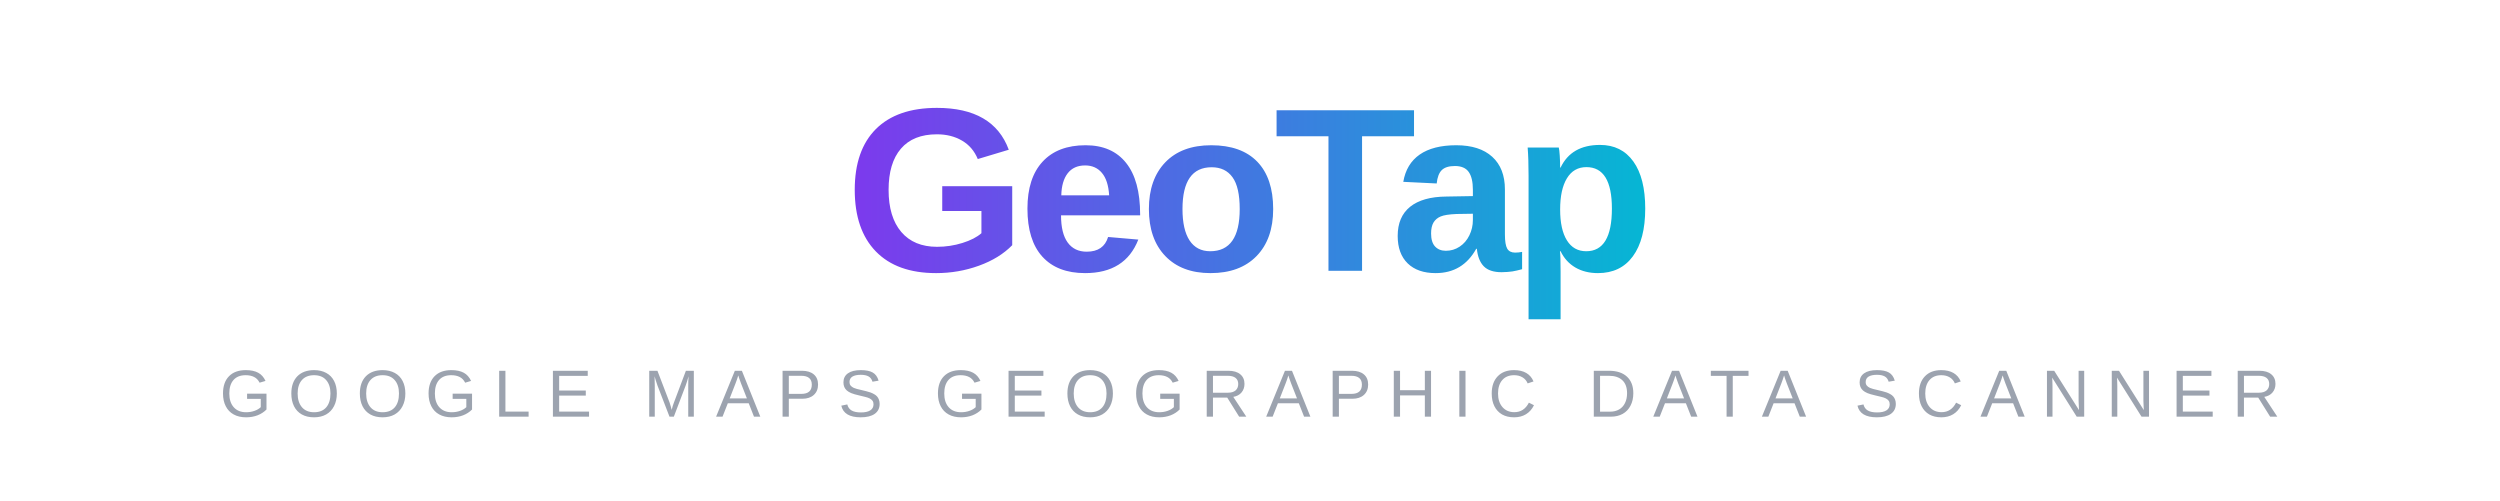
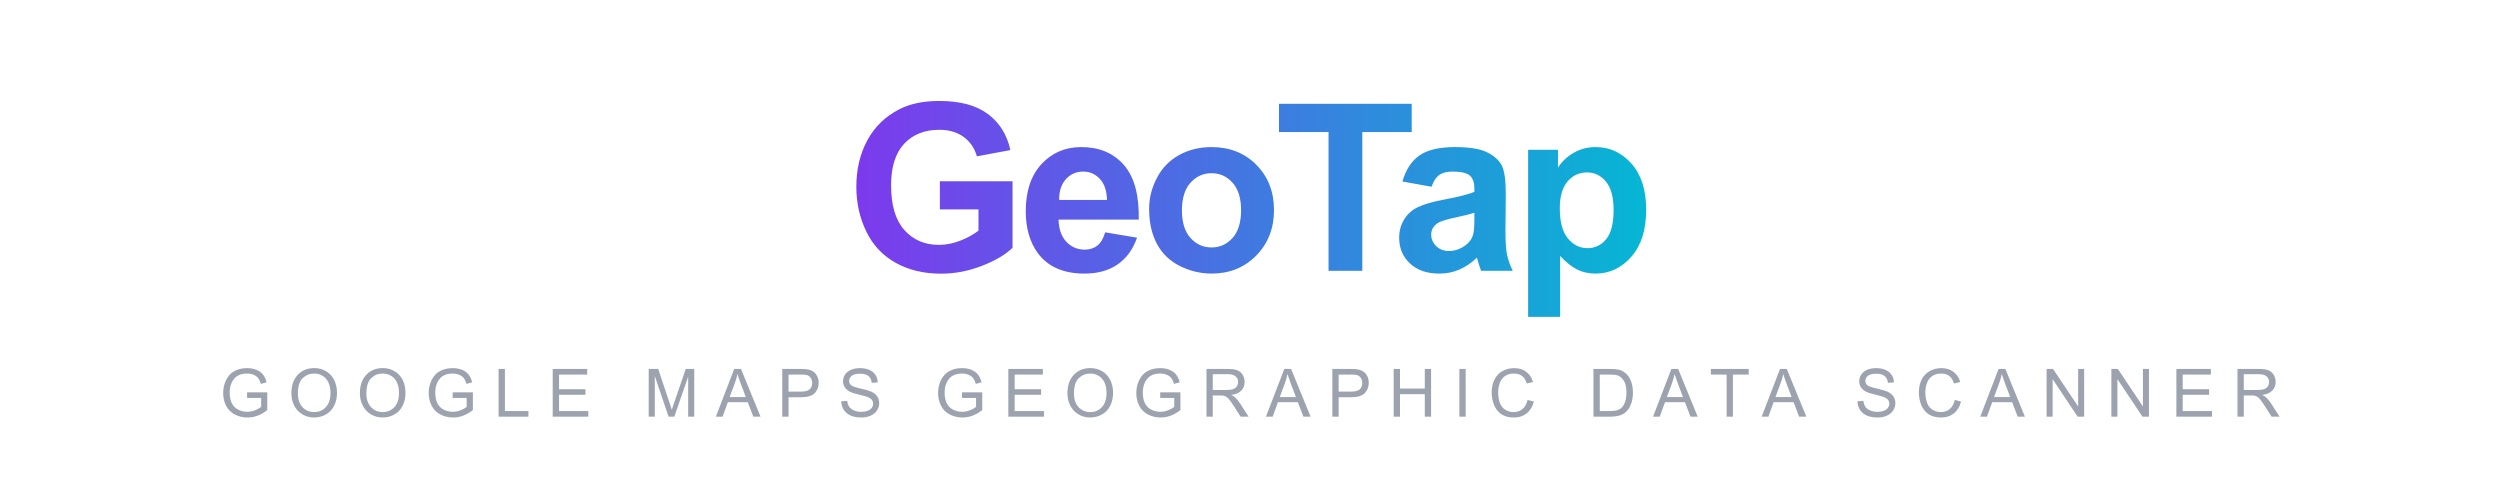
<svg xmlns="http://www.w3.org/2000/svg" viewBox="0 0 600 120">
  <defs>
    <linearGradient id="grad" x1="0%" y1="0%" x2="100%" y2="0%">
      <stop offset="0%" style="stop-color:#7C3AED;stop-opacity:1" />
      <stop offset="100%" style="stop-color:#06B6D4;stop-opacity:1" />
    </linearGradient>
  </defs>
-   <text x="300" y="65" font-family="Arial, Helvetica, sans-serif" font-size="56" font-weight="800" fill="url(#grad)" text-anchor="middle" letter-spacing="-2">GeoTap</text>
-   <text x="300" y="100" font-family="Arial, Helvetica, sans-serif" font-size="16" fill="#9CA3AF" text-anchor="middle" letter-spacing="4">GOOGLE MAPS GEOGRAPHIC DATA SCANNER</text>
+   <path d="M234.84 50.26L225.57 50.26L225.57 43.51L243.01 43.51L243.01 59.48Q240.47 61.94 235.64 63.81Q230.82 65.68 225.87 65.68L225.87 65.68Q219.58 65.68 214.90 63.04Q210.23 60.41 207.88 55.50Q205.52 50.59 205.52 44.82L205.52 44.82Q205.52 38.56 208.15 33.69Q210.77 28.82 215.83 26.23L215.83 26.23Q219.69 24.23 225.43 24.23L225.43 24.23Q232.89 24.23 237.09 27.36Q241.29 30.49 242.49 36.02L242.49 36.02L234.45 37.52Q233.61 34.57 231.27 32.86Q228.93 31.15 225.43 31.15L225.43 31.15Q220.13 31.15 216.99 34.51Q213.86 37.88 213.86 44.49L213.86 44.49Q213.86 51.63 217.04 55.20Q220.21 58.77 225.35 58.77L225.35 58.77Q227.89 58.77 230.45 57.77Q233.00 56.77 234.84 55.35L234.84 55.35L234.84 50.26Z M265.24 55.76L265.24 55.76L272.89 57.04Q271.42 61.25 268.23 63.46Q265.05 65.66 260.26 65.66L260.26 65.66Q252.69 65.66 249.05 60.71L249.05 60.71Q246.18 56.74 246.18 50.70L246.18 50.70Q246.18 43.48 249.95 39.39Q253.73 35.30 259.50 35.30L259.50 35.30Q265.98 35.30 269.72 39.58Q273.47 43.86 273.30 52.70L273.30 52.70L254.05 52.70Q254.14 56.11 255.91 58.01Q257.69 59.91 260.34 59.91L260.34 59.91Q262.15 59.91 263.38 58.93Q264.61 57.95 265.24 55.76ZM254.19 47.99L265.68 47.99Q265.59 44.66 263.95 42.92Q262.31 41.18 259.96 41.18L259.96 41.18Q257.45 41.18 255.80 43.02L255.80 43.02Q254.16 44.85 254.19 47.99L254.19 47.99Z M275.79 50.07L275.79 50.07Q275.79 46.24 277.68 42.66Q279.56 39.08 283.02 37.19Q286.48 35.30 290.75 35.30L290.75 35.30Q297.34 35.30 301.55 39.58Q305.76 43.86 305.76 50.40L305.76 50.40Q305.76 56.99 301.51 61.32Q297.25 65.66 290.80 65.66L290.80 65.66Q286.81 65.66 283.19 63.85Q279.56 62.05 277.68 58.56Q275.79 55.07 275.79 50.07ZM283.66 50.48L283.66 50.48Q283.66 54.80 285.71 57.10Q287.77 59.39 290.77 59.39L290.77 59.39Q293.78 59.39 295.82 57.10Q297.86 54.80 297.86 50.43L297.86 50.43Q297.86 46.16 295.82 43.86Q293.78 41.57 290.77 41.57L290.77 41.57Q287.77 41.57 285.71 43.86Q283.66 46.16 283.66 50.48Z M326.95 65L318.85 65L318.85 31.70L306.96 31.70L306.96 24.91L338.81 24.91L338.81 31.70L326.95 31.70L326.95 65Z M343.57 44.82L343.57 44.82L336.59 43.56Q337.77 39.35 340.64 37.33Q343.51 35.30 349.17 35.30L349.17 35.30Q354.31 35.30 356.83 36.52Q359.34 37.74 360.37 39.61Q361.39 41.48 361.39 46.49L361.39 46.49L361.31 55.46Q361.31 59.29 361.68 61.10Q362.05 62.92 363.06 65L363.06 65L355.46 65Q355.16 64.23 354.72 62.73L354.72 62.73Q354.53 62.05 354.45 61.83L354.45 61.83Q352.48 63.74 350.24 64.70Q348.00 65.66 345.45 65.66L345.45 65.66Q340.97 65.66 338.38 63.22Q335.80 60.79 335.80 57.07L335.80 57.07Q335.80 54.61 336.98 52.68Q338.15 50.75 340.27 49.73Q342.39 48.70 346.38 47.94L346.38 47.94Q351.77 46.93 353.85 46.05L353.85 46.05L353.85 45.29Q353.85 43.07 352.75 42.13Q351.66 41.18 348.63 41.18L348.63 41.18Q346.57 41.18 345.43 41.99Q344.28 42.80 343.57 44.82ZM353.85 52.59L353.85 51.05Q352.37 51.55 349.17 52.23Q345.97 52.91 344.99 53.57L344.99 53.57Q343.48 54.64 343.48 56.28L343.48 56.28Q343.48 57.89 344.69 59.07Q345.89 60.24 347.75 60.24L347.75 60.24Q349.83 60.24 351.71 58.88L351.71 58.88Q353.11 57.84 353.55 56.33L353.55 56.33Q353.85 55.35 353.85 52.59L353.85 52.59Z M366.75 76.05L366.75 35.96L373.91 35.96L373.91 40.23Q375.31 38.04 377.69 36.67Q380.07 35.30 382.96 35.30L382.96 35.30Q388.02 35.30 391.55 39.27Q395.08 43.23 395.08 50.32L395.08 50.32Q395.08 57.59 391.52 61.62Q387.97 65.66 382.91 65.66L382.91 65.66Q380.50 65.66 378.55 64.70Q376.59 63.74 374.43 61.42L374.43 61.42L374.43 76.05L366.75 76.05ZM374.35 49.99L374.35 49.99Q374.35 54.88 376.29 57.22Q378.23 59.56 381.02 59.56L381.02 59.56Q383.70 59.56 385.48 57.41Q387.26 55.27 387.26 50.37L387.26 50.37Q387.26 45.80 385.43 43.59Q383.59 41.38 380.89 41.38L380.89 41.38Q378.07 41.38 376.21 43.55Q374.35 45.72 374.35 49.99Z" fill="url(#grad)" />
+   <path d="M62.67 95.51L59.30 95.51L59.30 94.16L64.15 94.16L64.15 98.41Q63.04 99.30 61.85 99.75Q60.66 100.20 59.41 100.20L59.41 100.20Q57.72 100.20 56.34 99.47Q54.96 98.75 54.26 97.38Q53.56 96.02 53.56 94.33L53.56 94.33Q53.56 92.66 54.26 91.21Q54.96 89.76 56.27 89.05Q57.58 88.35 59.29 88.35L59.29 88.35Q60.54 88.35 61.54 88.75Q62.54 89.16 63.11 89.88Q63.68 90.59 63.98 91.75L63.98 91.75L62.61 92.13Q62.36 91.25 61.97 90.75Q61.59 90.25 60.88 89.95Q60.17 89.65 59.30 89.65L59.30 89.65Q58.26 89.65 57.50 89.96Q56.75 90.28 56.28 90.80Q55.82 91.31 55.56 91.93L55.56 91.93Q55.12 92.99 55.12 94.23L55.12 94.23Q55.12 95.77 55.65 96.80Q56.18 97.83 57.18 98.33Q58.19 98.83 59.32 98.83L59.32 98.83Q60.31 98.83 61.25 98.45Q62.18 98.07 62.67 97.64L62.67 97.64L62.67 95.51Z M69.93 94.42L69.93 94.42Q69.93 91.57 71.46 89.96Q72.99 88.34 75.41 88.34L75.41 88.34Q77.00 88.34 78.27 89.10Q79.54 89.86 80.21 91.21Q80.88 92.57 80.88 94.29L80.88 94.29Q80.88 96.03 80.18 97.41Q79.47 98.78 78.18 99.49Q76.89 100.20 75.40 100.20L75.40 100.20Q73.79 100.20 72.51 99.41Q71.24 98.63 70.58 97.28Q69.93 95.93 69.93 94.42ZM71.49 94.45L71.49 94.45Q71.49 96.52 72.60 97.71Q73.71 98.90 75.39 98.90L75.39 98.90Q77.11 98.90 78.21 97.70Q79.32 96.49 79.32 94.28L79.32 94.28Q79.32 92.88 78.84 91.84Q78.37 90.80 77.46 90.22Q76.55 89.65 75.42 89.65L75.42 89.65Q73.81 89.65 72.65 90.75Q71.49 91.86 71.49 94.45Z M86.37 94.42L86.37 94.42Q86.37 91.57 87.90 89.96Q89.43 88.34 91.86 88.34L91.86 88.34Q93.44 88.34 94.71 89.10Q95.99 89.86 96.66 91.21Q97.32 92.57 97.32 94.29L97.32 94.29Q97.32 96.03 96.62 97.41Q95.92 98.78 94.63 99.49Q93.34 100.20 91.85 100.20L91.85 100.20Q90.23 100.20 88.96 99.41Q87.68 98.63 87.03 97.28Q86.37 95.93 86.37 94.42ZM87.93 94.45L87.93 94.45Q87.93 96.52 89.05 97.71Q90.16 98.90 91.84 98.90L91.84 98.90Q93.55 98.90 94.66 97.70Q95.76 96.49 95.76 94.28L95.76 94.28Q95.76 92.88 95.29 91.84Q94.82 90.80 93.91 90.22Q93.00 89.65 91.86 89.65L91.86 89.65Q90.25 89.65 89.09 90.75Q87.93 91.86 87.93 94.45Z M112.00 95.51L108.64 95.51L108.64 94.16L113.49 94.16L113.49 98.41Q112.37 99.30 111.18 99.75Q110.00 100.20 108.75 100.20L108.75 100.20Q107.06 100.20 105.68 99.47Q104.30 98.75 103.60 97.38Q102.89 96.02 102.89 94.33L102.89 94.33Q102.89 92.66 103.59 91.21Q104.29 89.76 105.61 89.05Q106.92 88.35 108.63 88.35L108.63 88.35Q109.87 88.35 110.88 88.75Q111.88 89.16 112.45 89.88Q113.02 90.59 113.32 91.75L113.32 91.75L111.95 92.13Q111.69 91.25 111.31 90.75Q110.93 90.25 110.21 89.95Q109.50 89.65 108.64 89.65L108.64 89.65Q107.60 89.65 106.84 89.96Q106.08 90.28 105.62 90.80Q105.15 91.31 104.89 91.93L104.89 91.93Q104.46 92.99 104.46 94.23L104.46 94.23Q104.46 95.77 104.98 96.80Q105.51 97.83 106.52 98.33Q107.53 98.83 108.66 98.83L108.66 98.83Q109.64 98.83 110.58 98.45Q111.52 98.07 112.00 97.64L112.00 97.64L112.00 95.51Z M126.82 100L119.66 100L119.66 88.55L121.18 88.55L121.18 98.65L126.82 98.65L126.82 100Z M141.20 100L132.65 100L132.65 88.55L140.93 88.55L140.93 89.90L134.17 89.90L134.17 93.41L140.50 93.41L140.50 94.75L134.17 94.75L134.17 98.65L141.20 98.65L141.20 100Z M157.15 100L155.69 100L155.69 88.55L157.97 88.55L160.68 96.66Q161.06 97.79 161.23 98.35L161.23 98.35Q161.43 97.73 161.84 96.52L161.84 96.52L164.58 88.55L166.62 88.55L166.62 100L165.16 100L165.16 90.41L161.83 100L160.46 100L157.15 90.25L157.15 100Z M173.42 100L171.81 100L176.21 88.55L177.84 88.55L182.53 100L180.80 100L179.46 96.53L174.68 96.53L173.42 100ZM176.37 91.94L175.11 95.30L179.00 95.30L177.80 92.13Q177.25 90.68 176.99 89.75L176.99 89.75Q176.77 90.85 176.37 91.94L176.37 91.94Z M189.25 100L187.74 100L187.74 88.55L192.06 88.55Q193.20 88.55 193.80 88.66L193.80 88.66Q194.64 88.80 195.21 89.19Q195.79 89.59 196.13 90.30Q196.48 91.01 196.48 91.86L196.48 91.86Q196.48 93.32 195.55 94.33Q194.62 95.34 192.19 95.34L192.19 95.34L189.25 95.34L189.25 100ZM189.25 89.90L189.25 93.99L192.21 93.99Q193.68 93.99 194.30 93.45Q194.92 92.90 194.92 91.91L194.92 91.91Q194.92 91.19 194.55 90.68Q194.19 90.16 193.60 90L193.60 90Q193.21 89.90 192.18 89.90L192.18 89.90L189.25 89.90Z M201.89 96.32L201.89 96.32L203.32 96.20Q203.43 97.05 203.80 97.61Q204.17 98.16 204.95 98.50Q205.73 98.84 206.71 98.84L206.71 98.84Q207.57 98.84 208.24 98.58Q208.90 98.32 209.23 97.87Q209.55 97.42 209.55 96.89L209.55 96.89Q209.55 96.35 209.24 95.95Q208.93 95.55 208.21 95.27L208.21 95.27Q207.75 95.09 206.17 94.71Q204.59 94.34 203.96 94L203.96 94Q203.14 93.57 202.73 92.93Q202.33 92.30 202.33 91.51L202.33 91.51Q202.33 90.64 202.82 89.89Q203.32 89.13 204.26 88.74Q205.21 88.35 206.36 88.35L206.36 88.35Q207.64 88.35 208.61 88.76Q209.58 89.17 210.11 89.97Q210.63 90.77 210.67 91.77L210.67 91.77L209.21 91.88Q209.10 90.80 208.42 90.24Q207.75 89.69 206.43 89.69L206.43 89.69Q205.05 89.69 204.42 90.19Q203.79 90.70 203.79 91.41L203.79 91.41Q203.79 92.02 204.24 92.42L204.24 92.42Q204.68 92.82 206.52 93.24Q208.37 93.66 209.06 93.97L209.06 93.97Q210.06 94.43 210.54 95.14Q211.01 95.84 211.01 96.77L211.01 96.77Q211.01 97.68 210.49 98.49Q209.96 99.30 208.98 99.75Q208.00 100.20 206.78 100.20L206.78 100.20Q205.22 100.20 204.17 99.74Q203.12 99.29 202.52 98.38Q201.93 97.47 201.89 96.32Z M234.25 95.51L230.89 95.51L230.89 94.16L235.74 94.16L235.74 98.41Q234.62 99.30 233.43 99.75Q232.25 100.20 231.00 100.20L231.00 100.20Q229.31 100.20 227.93 99.47Q226.55 98.75 225.85 97.38Q225.14 96.02 225.14 94.33L225.14 94.33Q225.14 92.66 225.84 91.21Q226.54 89.76 227.86 89.05Q229.17 88.35 230.88 88.35L230.88 88.35Q232.12 88.35 233.13 88.75Q234.13 89.16 234.70 89.88Q235.27 90.59 235.57 91.75L235.57 91.75L234.20 92.13Q233.94 91.25 233.56 90.75Q233.18 90.25 232.46 89.95Q231.75 89.65 230.89 89.65L230.89 89.65Q229.85 89.65 229.09 89.96Q228.33 90.28 227.87 90.80Q227.40 91.31 227.14 91.93L227.14 91.93Q226.71 92.99 226.71 94.23L226.71 94.23Q226.71 95.77 227.23 96.80Q227.76 97.83 228.77 98.33Q229.78 98.83 230.91 98.83L230.91 98.83Q231.89 98.83 232.83 98.45Q233.77 98.07 234.25 97.64L234.25 97.64L234.25 95.51Z M250.55 100L242.00 100L242.00 88.55L250.29 88.55L250.29 89.90L243.52 89.90L243.52 93.41L249.86 93.41L249.86 94.75L243.52 94.75L243.52 98.65L250.55 98.65L250.55 100Z M256.18 94.42L256.18 94.42Q256.18 91.57 257.71 89.96Q259.25 88.34 261.67 88.34L261.67 88.34Q263.25 88.34 264.53 89.10Q265.80 89.86 266.47 91.21Q267.14 92.57 267.14 94.29L267.14 94.29Q267.14 96.03 266.43 97.41Q265.73 98.78 264.44 99.49Q263.15 100.20 261.66 100.20L261.66 100.20Q260.04 100.20 258.77 99.41Q257.50 98.63 256.84 97.28Q256.18 95.93 256.18 94.42ZM257.75 94.45L257.75 94.45Q257.75 96.52 258.86 97.71Q259.97 98.90 261.65 98.90L261.65 98.90Q263.36 98.90 264.47 97.70Q265.57 96.49 265.57 94.28L265.57 94.28Q265.57 92.88 265.10 91.84Q264.63 90.80 263.72 90.22Q262.81 89.65 261.68 89.65L261.68 89.65Q260.07 89.65 258.91 90.75Q257.75 91.86 257.75 94.45Z M281.82 95.51L278.45 95.51L278.45 94.16L283.30 94.16L283.30 98.41Q282.18 99.30 281.00 99.75Q279.81 100.20 278.56 100.20L278.56 100.20Q276.87 100.20 275.49 99.47Q274.11 98.75 273.41 97.38Q272.71 96.02 272.71 94.33L272.71 94.33Q272.71 92.66 273.41 91.21Q274.11 89.76 275.42 89.05Q276.73 88.35 278.44 88.35L278.44 88.35Q279.68 88.35 280.69 88.75Q281.69 89.16 282.26 89.88Q282.83 90.59 283.13 91.75L283.13 91.75L281.76 92.13Q281.50 91.25 281.12 90.75Q280.74 90.25 280.03 89.95Q279.32 89.65 278.45 89.65L278.45 89.65Q277.41 89.65 276.65 89.96Q275.89 90.28 275.43 90.80Q274.96 91.31 274.71 91.93L274.71 91.93Q274.27 92.99 274.27 94.23L274.27 94.23Q274.27 95.77 274.80 96.80Q275.32 97.83 276.33 98.33Q277.34 98.83 278.47 98.83L278.47 98.83Q279.46 98.83 280.39 98.45Q281.33 98.07 281.82 97.64L281.82 97.64L281.82 95.51Z M291.07 100L289.56 100L289.56 88.55L294.64 88.55Q296.17 88.55 296.96 88.86Q297.76 89.16 298.24 89.95Q298.71 90.73 298.71 91.67L298.71 91.67Q298.71 92.89 297.93 93.73Q297.14 94.56 295.49 94.79L295.49 94.79Q296.09 95.08 296.40 95.36L296.40 95.36Q297.07 95.97 297.66 96.88L297.66 96.88L299.65 100L297.75 100L296.23 97.62Q295.57 96.59 295.14 96.04Q294.71 95.49 294.37 95.27Q294.03 95.05 293.68 94.97L293.68 94.97Q293.42 94.91 292.83 94.91L292.83 94.91L291.07 94.91L291.07 100ZM291.07 89.81L291.07 93.60L294.33 93.60Q295.37 93.60 295.96 93.39Q296.54 93.17 296.85 92.70Q297.15 92.23 297.15 91.67L297.15 91.67Q297.15 90.86 296.56 90.34Q295.97 89.81 294.70 89.81L294.70 89.81L291.07 89.81Z M305.44 100L303.83 100L308.23 88.55L309.86 88.55L314.55 100L312.82 100L311.49 96.53L306.70 96.53L305.44 100ZM308.39 91.94L307.14 95.30L311.02 95.30L309.82 92.13Q309.28 90.68 309.01 89.75L309.01 89.75Q308.79 90.85 308.39 91.94L308.39 91.94Z M321.28 100L319.76 100L319.76 88.55L324.08 88.55Q325.22 88.55 325.82 88.66L325.82 88.66Q326.67 88.80 327.24 89.19Q327.81 89.59 328.16 90.30Q328.50 91.01 328.50 91.86L328.50 91.86Q328.50 93.32 327.57 94.33Q326.64 95.34 324.21 95.34L324.21 95.34L321.28 95.34L321.28 100ZM321.28 89.90L321.28 93.99L324.24 93.99Q325.71 93.99 326.32 93.45Q326.94 92.90 326.94 91.91L326.94 91.91Q326.94 91.19 326.58 90.68Q326.21 90.16 325.62 90L325.62 90Q325.24 89.90 324.21 89.90L324.21 89.90L321.28 89.90Z M336.00 100L334.48 100L334.48 88.55L336.00 88.55L336.00 93.25L341.95 93.25L341.95 88.55L343.46 88.55L343.46 100L341.95 100L341.95 94.60L336.00 94.60L336.00 100Z M351.76 100L350.25 100L350.25 88.55L351.76 88.55L351.76 100Z M366.61 95.98L366.61 95.98L368.12 96.37Q367.64 98.23 366.41 99.21Q365.17 100.20 363.38 100.20L363.38 100.20Q361.53 100.20 360.37 99.44Q359.21 98.69 358.60 97.26Q358.00 95.83 358.00 94.19L358.00 94.19Q358.00 92.40 358.68 91.07Q359.36 89.73 360.63 89.04Q361.89 88.35 363.40 88.35L363.40 88.35Q365.12 88.35 366.29 89.23Q367.46 90.10 367.93 91.69L367.93 91.69L366.43 92.04Q366.04 90.79 365.28 90.22Q364.52 89.65 363.37 89.65L363.37 89.65Q362.05 89.65 361.16 90.28Q360.28 90.91 359.92 91.98Q359.56 93.05 359.56 94.18L359.56 94.18Q359.56 95.64 359.98 96.73Q360.41 97.82 361.31 98.36Q362.21 98.90 363.25 98.90L363.25 98.90Q364.53 98.90 365.41 98.16Q366.29 97.43 366.61 95.98Z M386.57 100L382.43 100L382.43 88.55L386.38 88.55Q387.71 88.55 388.42 88.71L388.42 88.71Q389.40 88.94 390.10 89.53L390.10 89.53Q391.00 90.30 391.45 91.49Q391.90 92.68 391.90 94.21L391.90 94.21Q391.90 95.52 391.60 96.52Q391.29 97.53 390.82 98.19Q390.34 98.85 389.77 99.23Q389.21 99.61 388.41 99.80Q387.61 100 386.57 100L386.57 100ZM383.95 89.90L383.95 98.65L386.39 98.65Q387.53 98.65 388.17 98.44Q388.82 98.23 389.20 97.84L389.20 97.84Q389.74 97.30 390.04 96.39Q390.34 95.48 390.34 94.19L390.34 94.19Q390.34 92.39 389.75 91.43Q389.16 90.46 388.32 90.13L388.32 90.13Q387.71 89.90 386.36 89.90L386.36 89.90L383.95 89.90Z M398.34 100L396.73 100L401.13 88.55L402.76 88.55L407.45 100L405.72 100L404.39 96.53L399.60 96.53L398.34 100ZM401.29 91.94L400.04 95.30L403.92 95.30L402.72 92.13Q402.18 90.68 401.91 89.75L401.91 89.75Q401.69 90.85 401.29 91.94L401.29 91.94Z M415.90 100L414.39 100L414.39 89.90L410.61 89.90L410.61 88.55L419.69 88.55L419.69 89.90L415.90 89.90L415.90 100Z M424.41 100L422.80 100L427.20 88.55L428.83 88.55L433.52 100L431.79 100L430.46 96.53L425.67 96.53L424.41 100ZM427.36 91.94L426.11 95.30L429.99 95.30L428.79 92.13Q428.25 90.68 427.98 89.75L427.98 89.75Q427.76 90.85 427.36 91.94L427.36 91.94Z M445.78 96.32L445.78 96.32L447.21 96.20Q447.31 97.05 447.68 97.61Q448.05 98.16 448.83 98.50Q449.61 98.84 450.59 98.84L450.59 98.84Q451.46 98.84 452.12 98.58Q452.79 98.32 453.11 97.87Q453.43 97.42 453.43 96.89L453.43 96.89Q453.43 96.35 453.12 95.95Q452.81 95.55 452.09 95.27L452.09 95.27Q451.63 95.09 450.05 94.71Q448.47 94.34 447.84 94L447.84 94Q447.02 93.57 446.62 92.93Q446.21 92.30 446.21 91.51L446.21 91.51Q446.21 90.64 446.71 89.89Q447.20 89.13 448.14 88.74Q449.09 88.35 450.25 88.35L450.25 88.35Q451.52 88.35 452.49 88.76Q453.46 89.17 453.99 89.97Q454.51 90.77 454.55 91.77L454.55 91.77L453.10 91.88Q452.98 90.80 452.30 90.24Q451.63 89.69 450.31 89.69L450.31 89.69Q448.93 89.69 448.30 90.19Q447.68 90.70 447.68 91.41L447.68 91.41Q447.68 92.02 448.12 92.42L448.12 92.42Q448.56 92.82 450.41 93.24Q452.25 93.66 452.94 93.97L452.94 93.97Q453.94 94.43 454.42 95.14Q454.89 95.84 454.89 96.77L454.89 96.77Q454.89 97.68 454.37 98.49Q453.85 99.30 452.87 99.75Q451.89 100.20 450.66 100.20L450.66 100.20Q449.11 100.20 448.05 99.74Q447.00 99.29 446.41 98.38Q445.81 97.47 445.78 96.32Z M469.14 95.98L469.14 95.98L470.65 96.37Q470.18 98.23 468.94 99.21Q467.70 100.20 465.91 100.20L465.91 100.20Q464.06 100.20 462.90 99.44Q461.74 98.69 461.13 97.26Q460.53 95.83 460.53 94.19L460.53 94.19Q460.53 92.40 461.21 91.07Q461.89 89.73 463.16 89.04Q464.42 88.35 465.93 88.35L465.93 88.35Q467.65 88.35 468.82 89.23Q470.00 90.10 470.46 91.69L470.46 91.69L468.96 92.04Q468.57 90.79 467.81 90.22Q467.05 89.65 465.90 89.65L465.90 89.65Q464.58 89.65 463.70 90.28Q462.81 90.91 462.45 91.98Q462.09 93.05 462.09 94.18L462.09 94.18Q462.09 95.64 462.52 96.73Q462.94 97.82 463.84 98.36Q464.74 98.90 465.79 98.90L465.79 98.90Q467.06 98.90 467.94 98.16Q468.82 97.43 469.14 95.98Z M476.87 100L475.26 100L479.66 88.55L481.29 88.55L485.98 100L484.25 100L482.92 96.53L478.13 96.53L476.87 100ZM479.82 91.94L478.57 95.30L482.45 95.30L481.25 92.13Q480.71 90.68 480.44 89.75L480.44 89.75Q480.22 90.85 479.82 91.94L479.82 91.94Z M492.63 100L491.18 100L491.18 88.55L492.73 88.55L498.75 97.54L498.75 88.55L500.20 88.55L500.20 100L498.64 100L492.63 91L492.63 100Z M508.18 100L506.73 100L506.73 88.55L508.29 88.55L514.30 97.54L514.30 88.55L515.75 88.55L515.75 100L514.20 100L508.18 91L508.18 100Z M530.88 100L522.33 100L522.33 88.55L530.61 88.55L530.61 89.90L523.85 89.90L523.85 93.41L530.18 93.41L530.18 94.75L523.85 94.75L523.85 98.65L530.88 98.65L530.88 100Z M538.51 100L537.00 100L537.00 88.55L542.07 88.55Q543.61 88.55 544.40 88.86Q545.20 89.16 545.68 89.95Q546.15 90.73 546.15 91.67L546.15 91.67Q546.15 92.89 545.36 93.73Q544.57 94.56 542.93 94.79L542.93 94.79Q543.53 95.08 543.84 95.36L543.84 95.36Q544.50 95.97 545.10 96.88L545.10 96.88L547.09 100L545.18 100L543.67 97.62Q543.00 96.59 542.57 96.04Q542.14 95.49 541.80 95.27Q541.46 95.05 541.11 94.97L541.11 94.97Q540.86 94.91 540.27 94.91L540.27 94.91L538.51 94.91L538.51 100ZM538.51 89.81L538.51 93.60L541.77 93.60Q542.81 93.60 543.39 93.39Q543.98 93.17 544.29 92.70Q544.59 92.23 544.59 91.67L544.59 91.67Q544.59 90.86 544 90.34Q543.41 89.81 542.14 89.81L542.14 89.81L538.51 89.81Z" fill="#9CA3AF" />
</svg>
